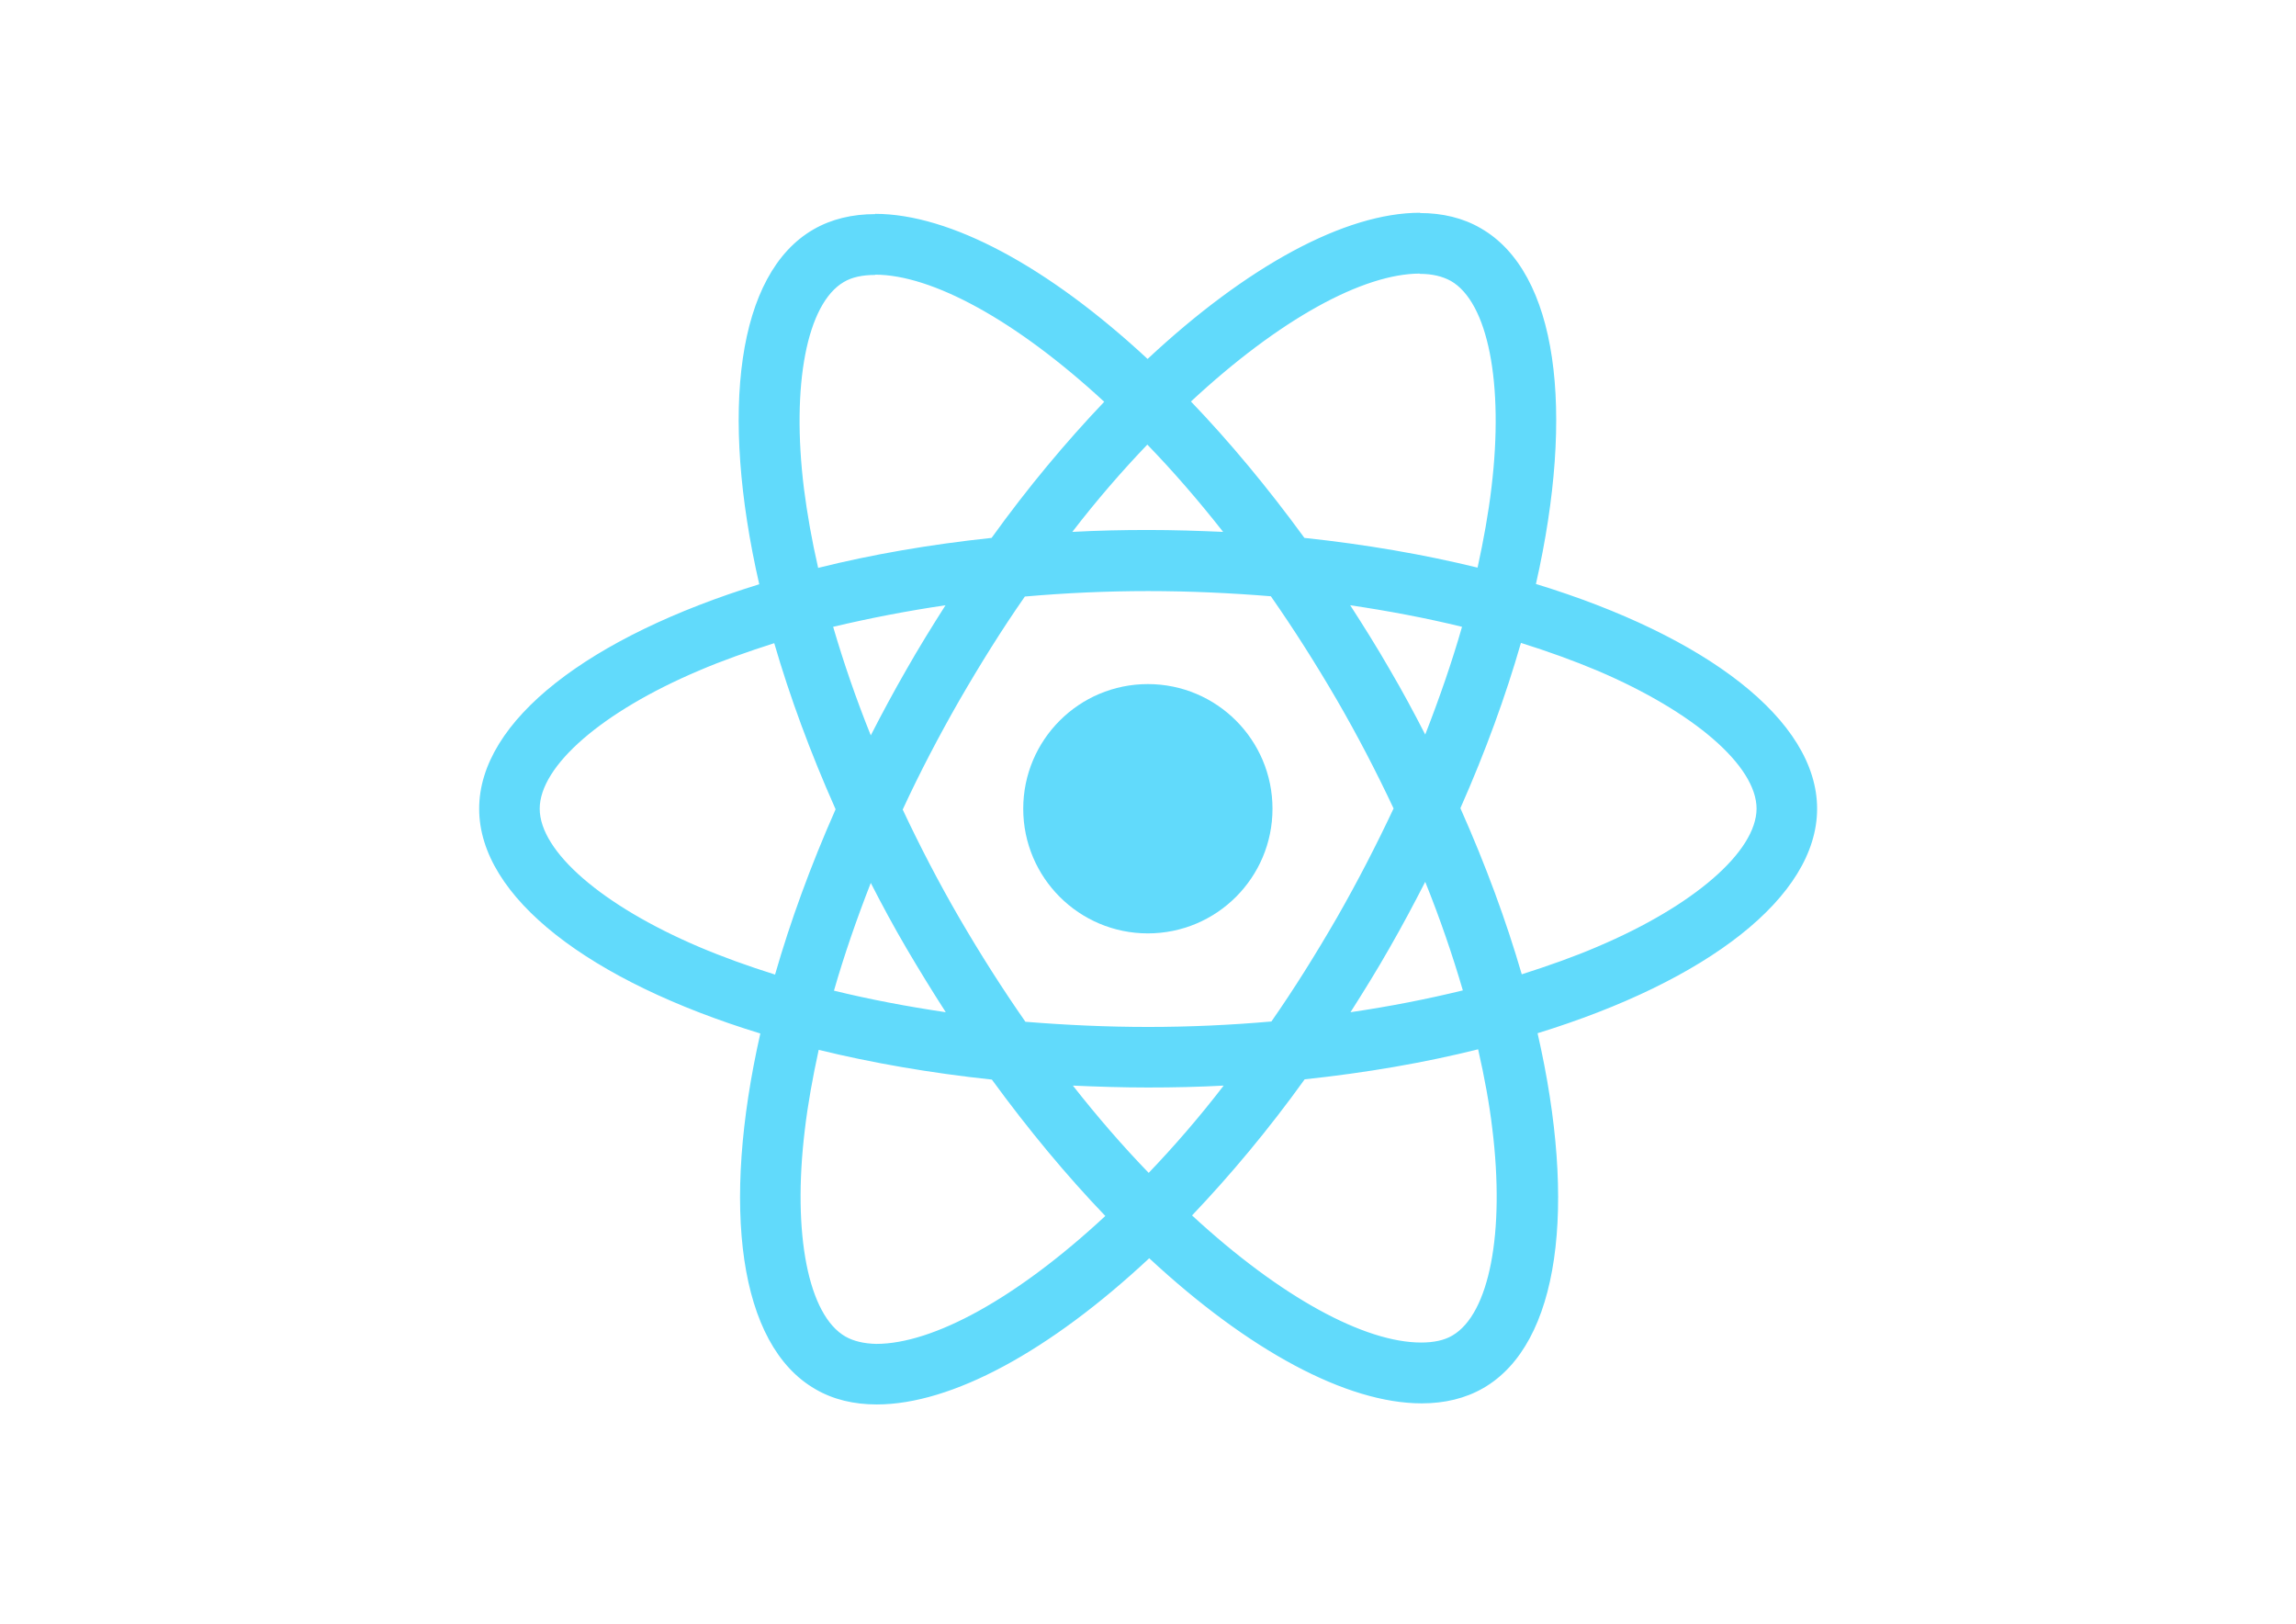
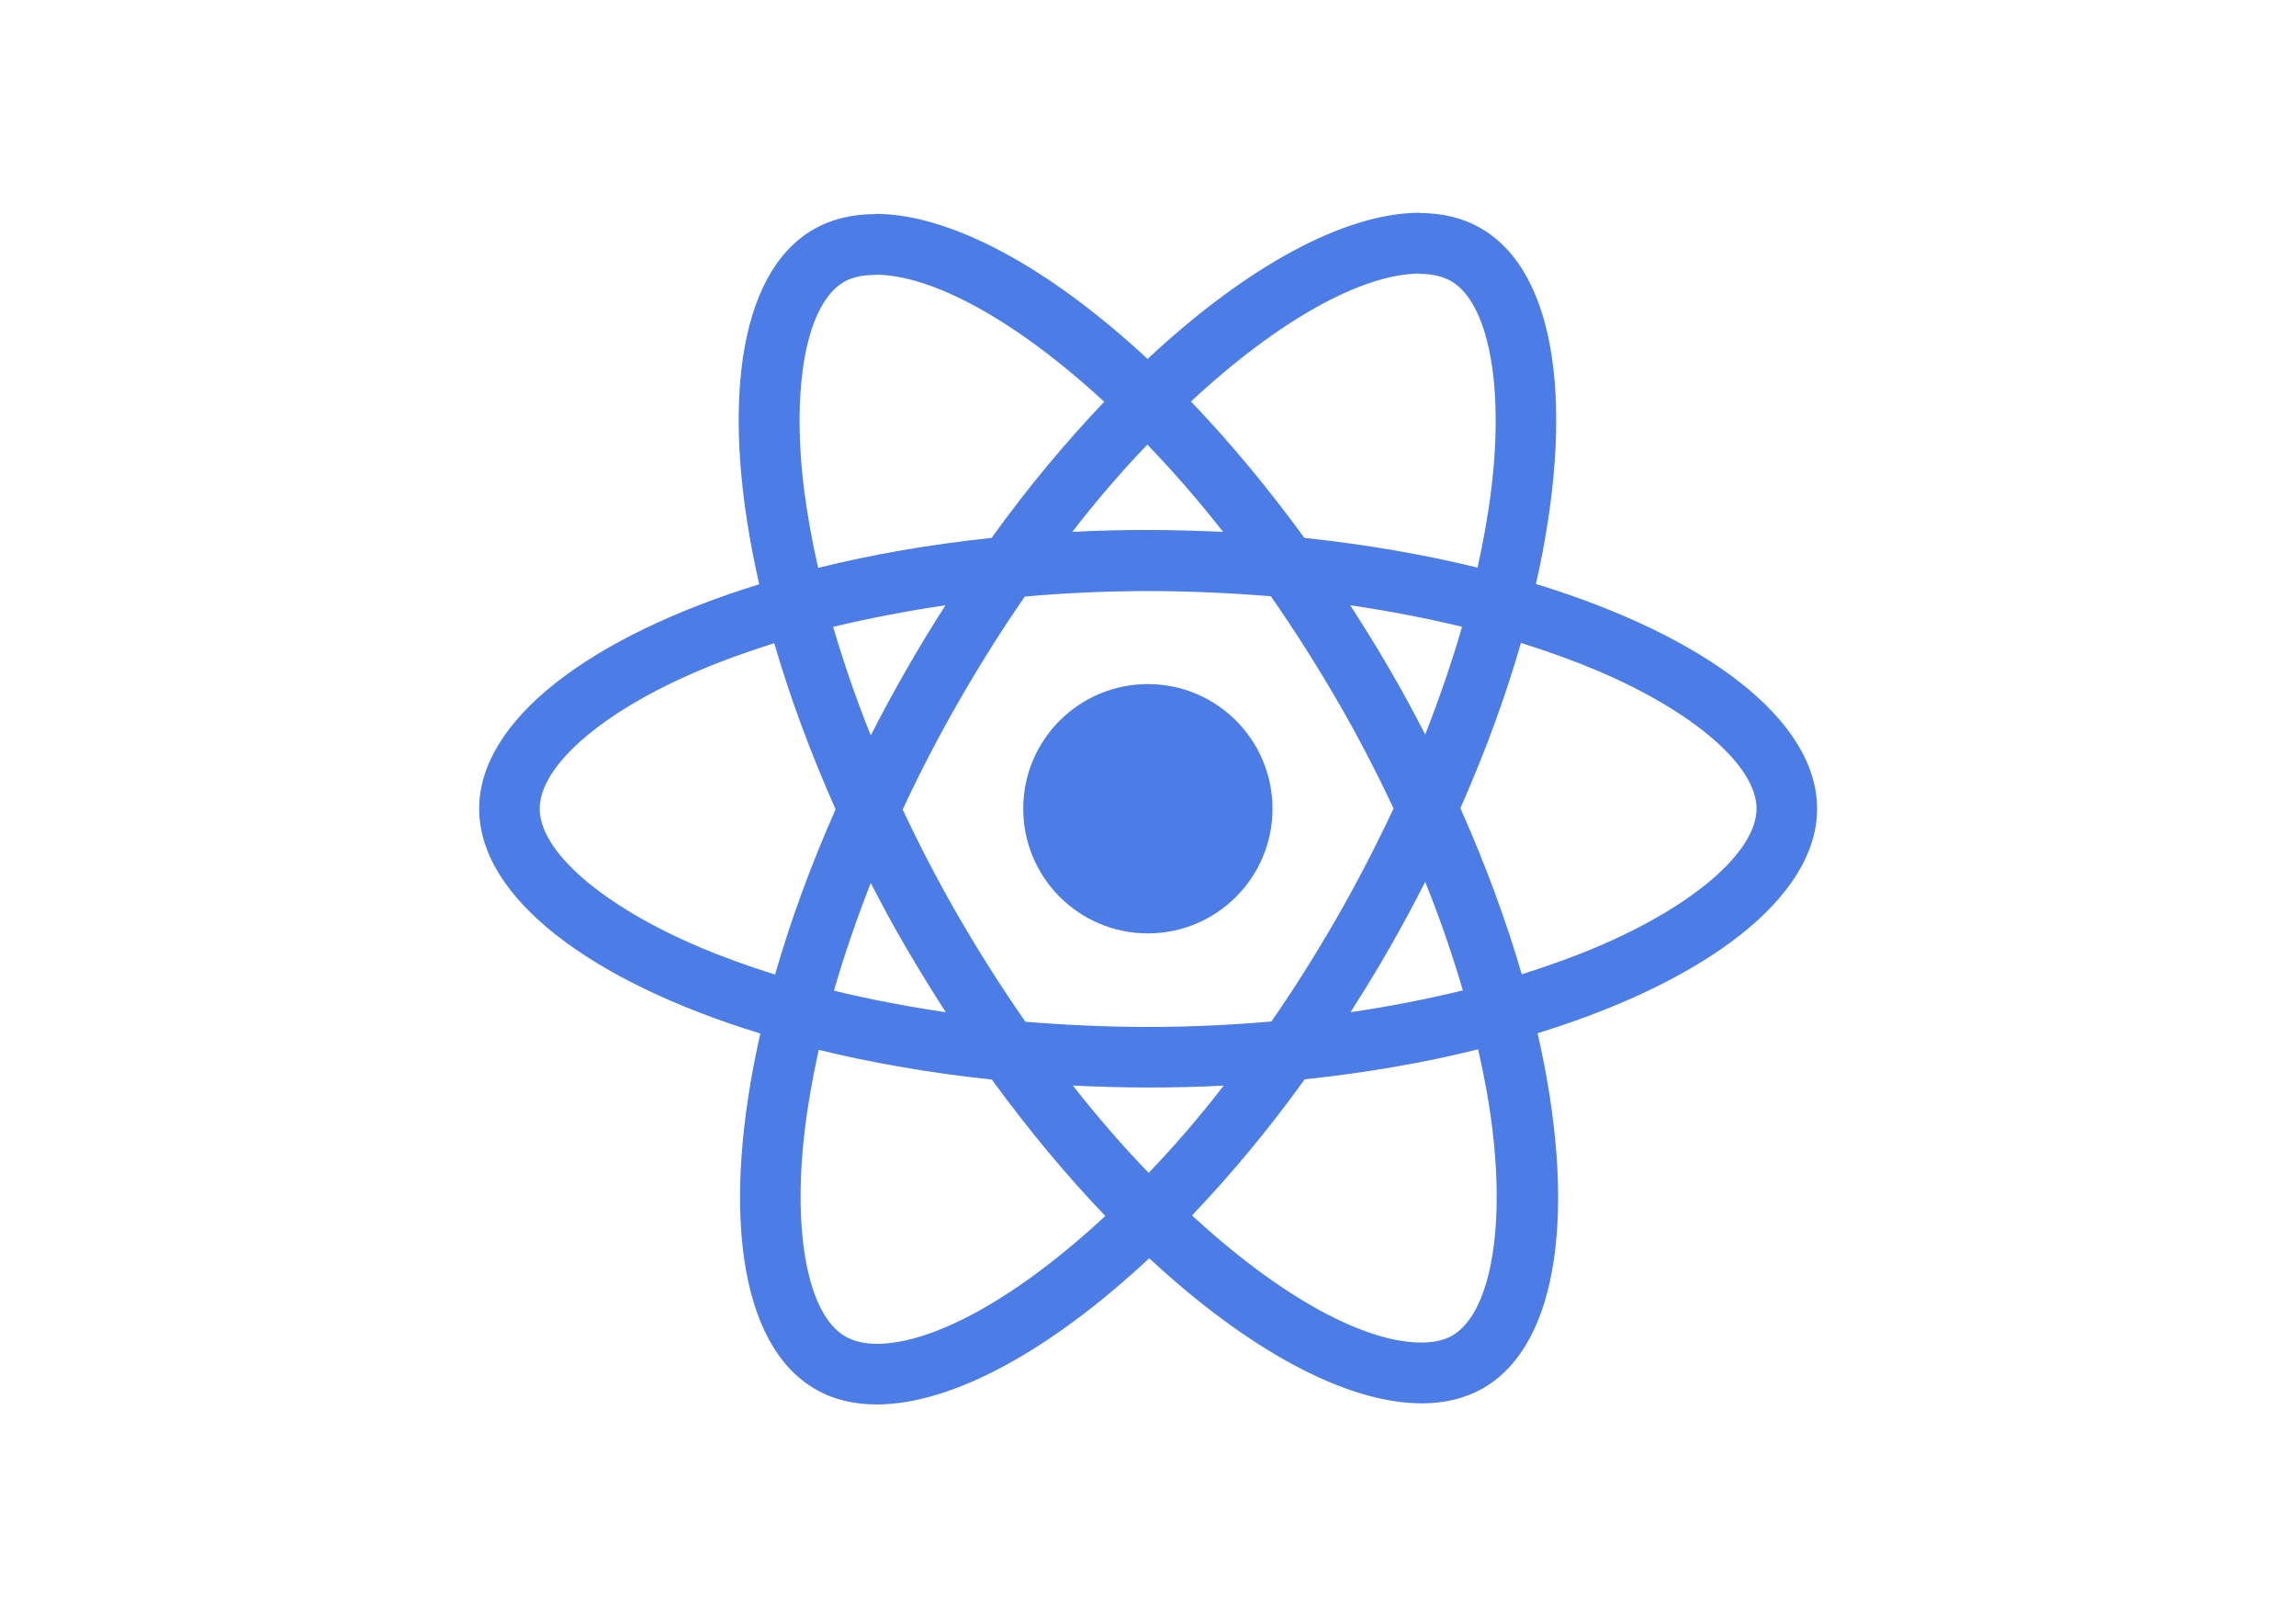
<svg xmlns="http://www.w3.org/2000/svg" viewBox="0 0 841.9 595.3">
-   <g fill="#61DAFB">
+   <g fill="#4C7CE5">
    <path d="M666.3 296.5c0-32.5-40.7-63.3-103.1-82.4 14.4-63.6 8-114.2-20.2-130.4-6.5-3.8-14.1-5.6-22.4-5.6v22.3c4.6 0 8.3.9 11.4 2.6 13.6 7.8 19.5 37.5 14.9 75.7-1.1 9.4-2.9 19.3-5.1 29.4-19.6-4.8-41-8.5-63.5-10.9-13.5-18.5-27.5-35.3-41.6-50 32.6-30.3 63.2-46.9 84-46.9V78c-27.5 0-63.5 19.6-99.9 53.6-36.4-33.8-72.4-53.2-99.9-53.2v22.3c20.7 0 51.4 16.5 84 46.6-14 14.7-28 31.4-41.3 49.9-22.6 2.4-44 6.1-63.6 11-2.3-10-4-19.7-5.2-29-4.7-38.2 1.1-67.9 14.6-75.8 3-1.8 6.9-2.6 11.5-2.6V78.5c-8.4 0-16 1.8-22.6 5.6-28.1 16.2-34.4 66.7-19.9 130.1-62.2 19.2-102.7 49.9-102.7 82.3 0 32.5 40.7 63.3 103.1 82.4-14.4 63.6-8 114.2 20.2 130.4 6.5 3.8 14.1 5.6 22.5 5.6 27.5 0 63.5-19.6 99.9-53.6 36.4 33.8 72.4 53.2 99.9 53.2 8.4 0 16-1.8 22.6-5.6 28.1-16.2 34.4-66.7 19.9-130.1 62-19.1 102.5-49.9 102.5-82.3zm-130.2-66.7c-3.7 12.9-8.3 26.2-13.5 39.5-4.1-8-8.4-16-13.1-24-4.6-8-9.5-15.8-14.4-23.4 14.2 2.1 27.9 4.7 41 7.9zm-45.8 106.5c-7.8 13.5-15.8 26.3-24.1 38.2-14.9 1.3-30 2-45.2 2-15.1 0-30.2-.7-45-1.9-8.3-11.9-16.4-24.6-24.2-38-7.6-13.1-14.5-26.4-20.8-39.8 6.2-13.4 13.2-26.8 20.7-39.9 7.8-13.5 15.8-26.3 24.1-38.2 14.9-1.3 30-2 45.2-2 15.1 0 30.2.7 45 1.9 8.3 11.9 16.4 24.6 24.2 38 7.6 13.1 14.5 26.4 20.8 39.8-6.3 13.4-13.2 26.8-20.7 39.9zm32.3-13c5.4 13.4 10 26.8 13.8 39.8-13.1 3.2-26.9 5.9-41.2 8 4.9-7.7 9.8-15.6 14.4-23.7 4.6-8 8.9-16.1 13-24.1zM421.2 430c-9.3-9.6-18.6-20.3-27.8-32 9 .4 18.2.7 27.5.7 9.4 0 18.7-.2 27.8-.7-9 11.7-18.3 22.4-27.5 32zm-74.4-58.9c-14.2-2.1-27.9-4.7-41-7.9 3.7-12.9 8.3-26.2 13.5-39.5 4.1 8 8.4 16 13.1 24 4.7 8 9.5 15.8 14.4 23.4zM420.7 163c9.3 9.6 18.6 20.3 27.8 32-9-.4-18.2-.7-27.5-.7-9.4 0-18.7.2-27.8.7 9-11.7 18.3-22.4 27.5-32zm-74 58.9c-4.9 7.7-9.8 15.6-14.4 23.7-4.6 8-8.9 16-13 24-5.4-13.4-10-26.8-13.8-39.8 13.1-3.1 26.9-5.8 41.2-7.9zm-90.5 125.2c-35.4-15.1-58.3-34.9-58.3-50.6 0-15.7 22.9-35.6 58.3-50.6 8.6-3.7 18-7 27.7-10.1 5.7 19.6 13.2 40 22.5 60.9-9.2 20.8-16.6 41.1-22.2 60.6-9.9-3.1-19.3-6.5-28-10.2zM310 490c-13.6-7.8-19.5-37.5-14.9-75.7 1.1-9.4 2.9-19.3 5.1-29.4 19.6 4.8 41 8.5 63.5 10.9 13.5 18.5 27.5 35.3 41.6 50-32.6 30.3-63.2 46.9-84 46.9-4.5-.1-8.3-1-11.3-2.7zm237.2-76.2c4.7 38.2-1.1 67.9-14.6 75.8-3 1.8-6.9 2.6-11.5 2.6-20.7 0-51.4-16.5-84-46.6 14-14.7 28-31.4 41.3-49.9 22.6-2.4 44-6.1 63.6-11 2.3 10.1 4.1 19.8 5.2 29.1zm38.5-66.7c-8.6 3.7-18 7-27.7 10.1-5.7-19.6-13.2-40-22.5-60.9 9.2-20.8 16.6-41.1 22.2-60.6 9.9 3.1 19.3 6.5 28.1 10.2 35.4 15.1 58.3 34.9 58.3 50.6-.1 15.7-23 35.6-58.4 50.6zM320.8 78.4z" />
    <circle cx="420.9" cy="296.5" r="45.7" />
    <path d="M520.5 78.1z" />
  </g>
</svg>
